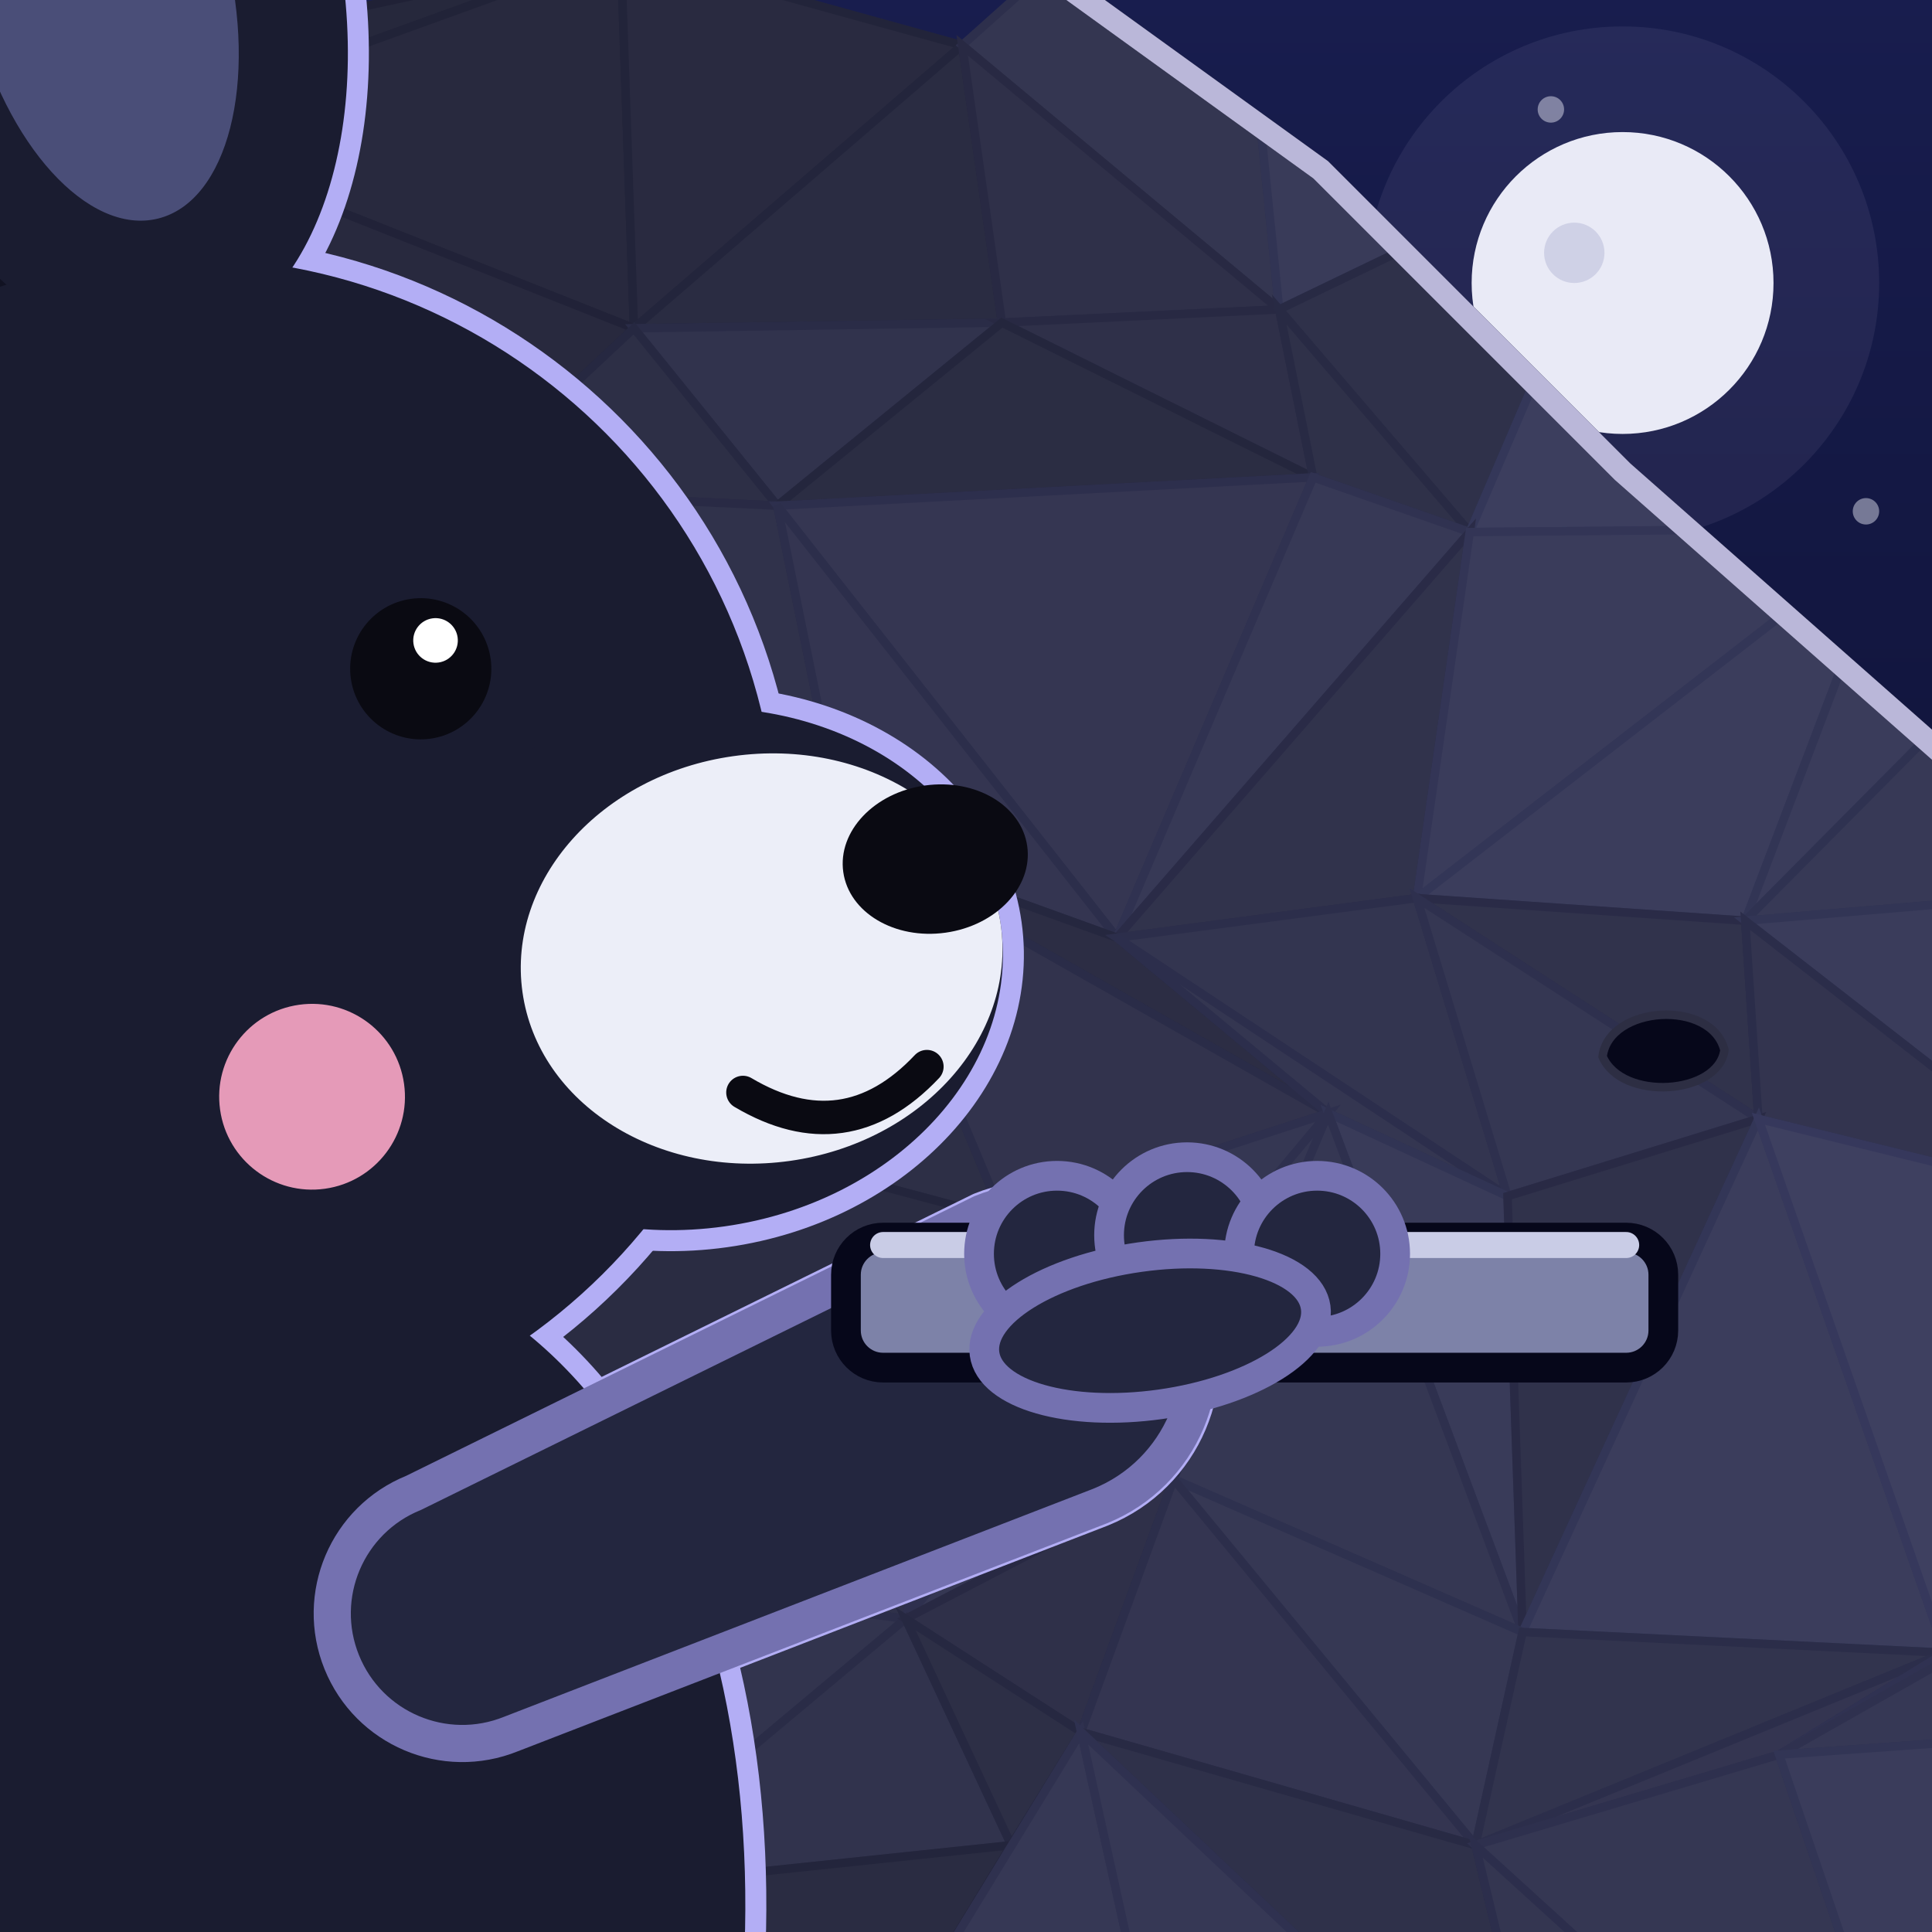
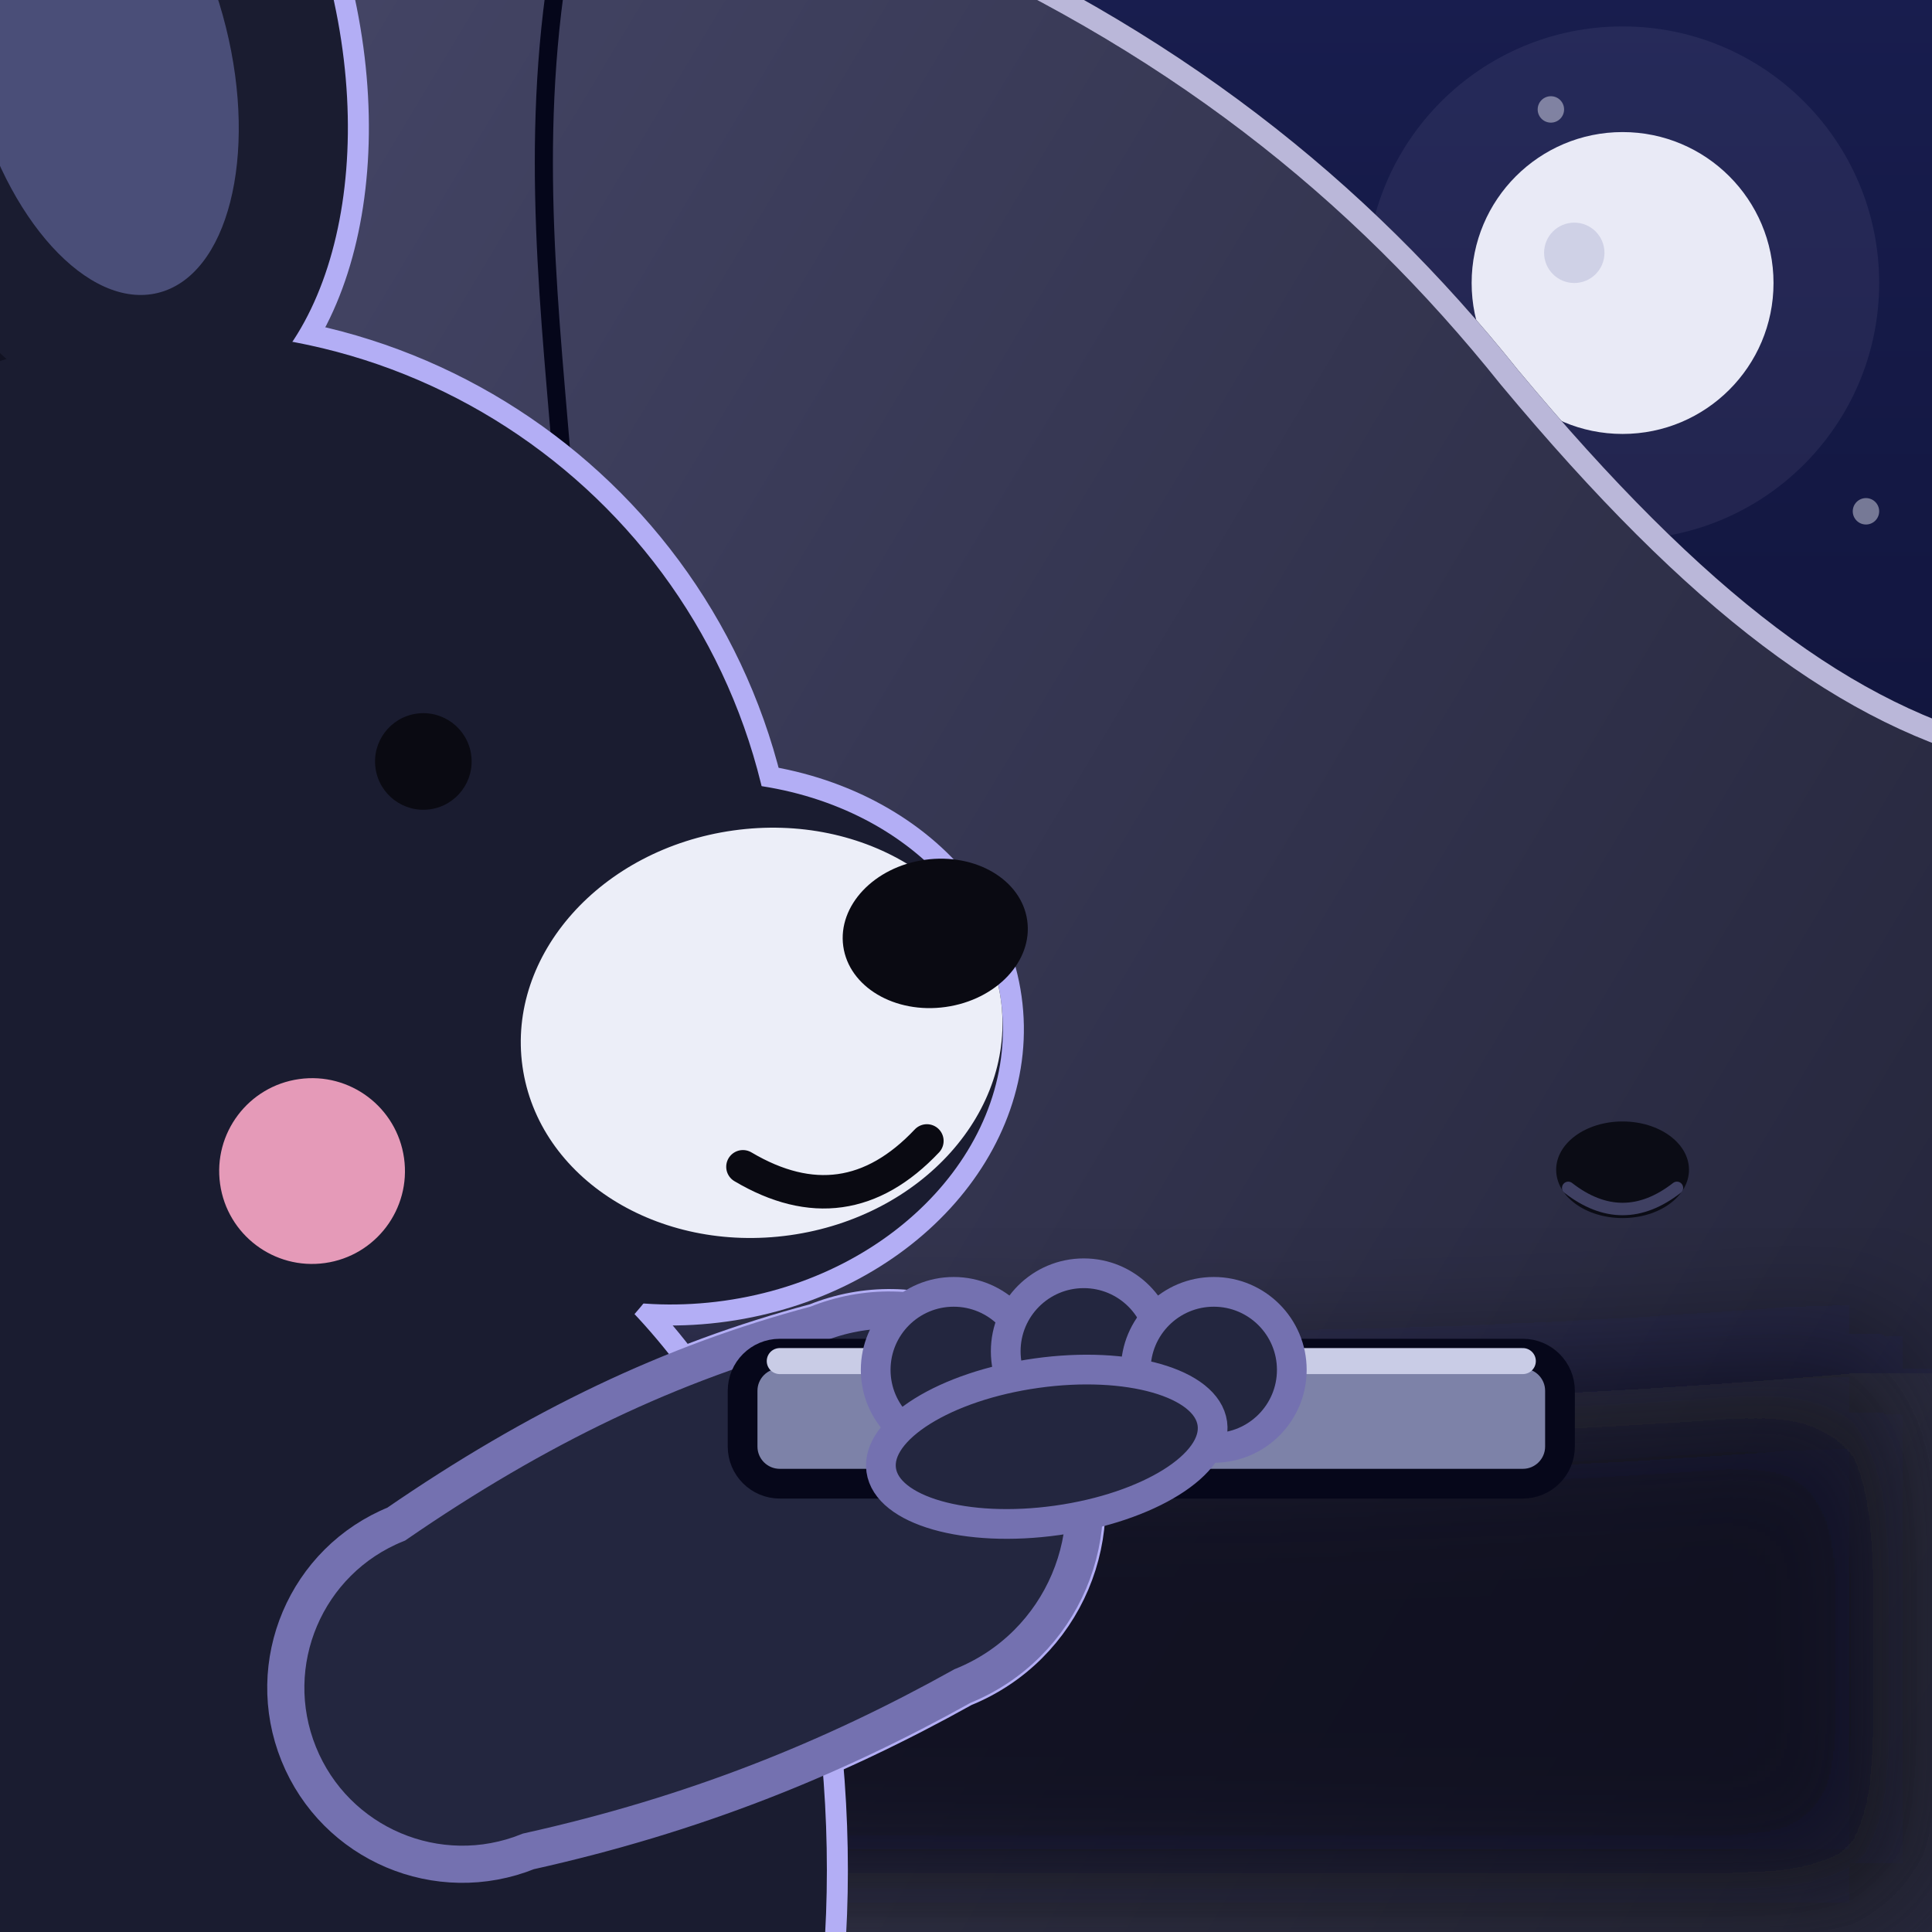
<svg xmlns="http://www.w3.org/2000/svg" viewBox="0 0 1024 1024" width="1024" height="1024" role="img" aria-label="App icon, Crimp">
  <defs>
    <clipPath id="ic-crimp-1024">
      <rect width="1024" height="1024" rx="0" />
    </clipPath>
    <linearGradient id="ib-crimp-1024" x1="0" y1="0" x2="0" y2="1">
      <stop offset="0" stop-color="#181D4E" />
      <stop offset="1" stop-color="#080A26" />
    </linearGradient>
  </defs>
  <g clip-path="url(#ic-crimp-1024)">
    <rect width="1024" height="1024" fill="url(#ib-crimp-1024)" />
    <circle cx="655" cy="265" r="7" fill="#EEF0FA" opacity="0.45" />
    <circle cx="28" cy="56" r="10" fill="#EEF0FA" opacity="0.6" />
    <circle cx="425" cy="267" r="13" fill="#EEF0FA" opacity="0.75" />
    <circle cx="822" cy="58" r="7" fill="#EEF0FA" opacity="0.45" />
    <circle cx="195" cy="269" r="10" fill="#EEF0FA" opacity="0.6" />
    <circle cx="592" cy="60" r="13" fill="#EEF0FA" opacity="0.75" />
    <circle cx="989" cy="271" r="7" fill="#EEF0FA" opacity="0.45" />
    <circle cx="362" cy="62" r="10" fill="#EEF0FA" opacity="0.6" />
    <circle cx="759" cy="273" r="13" fill="#EEF0FA" opacity="0.75" />
    <circle cx="860" cy="150" r="136" fill="#E9E6FF" opacity=".07" />
    <circle cx="860" cy="150" r="80" fill="#E9EAF6" />
    <circle cx="834.4" cy="134" r="16" fill="#CFD1E6" />
    <g>
-       <clipPath id="r-crimp-1024">
-         <path d="M-40 1064 L-40 -40 L520 -40 L700 90 L860 250 L1064 430 L1064 1064Z" />
-       </clipPath>
+       <defs>
+         <linearGradient id="r-crimp-1024-g" x1="0" y1="0.2" x2="1" y2="0.8">
+           <stop offset="0" stop-color="hsl(238 20% 34.1%)" />
+           <stop offset="1" stop-color="hsl(236 24% 18.0%)" />
+         </linearGradient>
+         <linearGradient id="r-crimp-1024-f" x1="1" y1="0" x2="0" y2="1">
+           <stop offset="0" stop-color="hsl(238 22% 24.3%)" />
+           <stop offset="1" stop-color="hsl(236 30% 9.9%)" />
+         </linearGradient>
+         <clipPath id="r-crimp-1024">
+           <path d="M-40 1064 L-40 -40 L480 -40 C620 20 720 100 800 200 C900 320 980 380 1064 400 L1064 1064Z" />
+         </clipPath>
+         <filter id="r-crimp-1024-b" x="-20%" y="-20%" width="140%" height="140%">
+           <feGaussianBlur stdDeviation="44.2" />
+         </filter>
+       </defs>
+       <path d="M-40 1064 L-40 -40 L480 -40 C620 20 720 100 800 200 C900 320 980 380 1064 400 L1064 1064Z" fill="url(#r-crimp-1024-g)" />
      <g clip-path="url(#r-crimp-1024)">
-         <path d="M-75,-107L102,23L69,68Z" fill="hsl(236 22% 20.0%)" stroke="hsl(236 26% 17.5%)" stroke-width="4.5" />
-         <path d="M-75,-107L69,68L-3,162Z" fill="hsl(236 22% 19.0%)" stroke="hsl(236 26% 16.5%)" stroke-width="4.5" />
-         <path d="M102,23L329,-26L69,68Z" fill="hsl(236 22% 19.2%)" stroke="hsl(236 26% 16.7%)" stroke-width="4.5" />
-         <path d="M329,-26L336,174L69,68Z" fill="hsl(236 22% 20.0%)" stroke="hsl(236 26% 17.5%)" stroke-width="4.5" />
-         <path d="M329,-26L510,24L336,174Z" fill="hsl(236 22% 20.5%)" stroke="hsl(236 26% 18.0%)" stroke-width="4.5" />
-         <path d="M510,24L531,171L336,174Z" fill="hsl(236 22% 21.1%)" stroke="hsl(236 26% 18.6%)" stroke-width="4.5" />
-         <path d="M510,24L651,-102L678,164Z" fill="hsl(236 22% 26.1%)" stroke="hsl(236 26% 23.6%)" stroke-width="4.5" />
-         <path d="M510,24L678,164L531,171Z" fill="hsl(236 22% 23.5%)" stroke="hsl(236 26% 21.0%)" stroke-width="4.5" />
-         <path d="M651,-102L800,-79L869,72Z" fill="hsl(236 22% 26.7%)" stroke="hsl(236 26% 24.2%)" stroke-width="4.5" />
-         <path d="M651,-102L869,72L678,164Z" fill="hsl(236 22% 28.6%)" stroke="hsl(236 26% 26.1%)" stroke-width="4.5" />
-         <path d="M800,-79L970,-40L918,98Z" fill="hsl(236 22% 30.3%)" stroke="hsl(236 26% 27.8%)" stroke-width="4.5" />
-         <path d="M800,-79L918,98L869,72Z" fill="hsl(236 22% 25.8%)" stroke="hsl(236 26% 23.3%)" stroke-width="4.5" />
-         <path d="M970,-40L1195,-75L918,98Z" fill="hsl(236 22% 27.0%)" stroke="hsl(236 26% 24.5%)" stroke-width="4.5" />
-         <path d="M1195,-75L1093,93L918,98Z" fill="hsl(236 22% 31.0%)" stroke="hsl(236 26% 28.5%)" stroke-width="4.5" />
-         <path d="M1195,-75L1379,-49L1093,93Z" fill="hsl(236 22% 31.0%)" stroke="hsl(236 26% 28.5%)" stroke-width="4.5" />
-         <path d="M1379,-49L1275,63L1093,93Z" fill="hsl(236 22% 31.0%)" stroke="hsl(236 26% 28.5%)" stroke-width="4.5" />
-         <path d="M-3,162L69,68L84,332Z" fill="hsl(236 22% 19.0%)" stroke="hsl(236 26% 16.5%)" stroke-width="4.5" />
-         <path d="M-3,162L84,332L-45,334Z" fill="hsl(236 22% 20.6%)" stroke="hsl(236 26% 18.1%)" stroke-width="4.5" />
-         <path d="M69,68L336,174L244,260Z" fill="hsl(236 22% 19.9%)" stroke="hsl(236 26% 17.4%)" stroke-width="4.5" />
-         <path d="M69,68L244,260L84,332Z" fill="hsl(236 22% 23.1%)" stroke="hsl(236 26% 20.6%)" stroke-width="4.5" />
-         <path d="M336,174L531,171L412,268Z" fill="hsl(236 22% 24.6%)" stroke="hsl(236 26% 22.1%)" stroke-width="4.5" />
-         <path d="M336,174L412,268L244,260Z" fill="hsl(236 22% 22.6%)" stroke="hsl(236 26% 20.1%)" stroke-width="4.5" />
-         <path d="M531,171L678,164L696,253Z" fill="hsl(236 22% 23.5%)" stroke="hsl(236 26% 21.0%)" stroke-width="4.5" />
-         <path d="M531,171L696,253L412,268Z" fill="hsl(236 22% 21.6%)" stroke="hsl(236 26% 19.1%)" stroke-width="4.5" />
-         <path d="M678,164L869,72L779,282Z" fill="hsl(236 22% 23.8%)" stroke="hsl(236 26% 21.3%)" stroke-width="4.5" />
-         <path d="M678,164L779,282L696,253Z" fill="hsl(236 22% 23.6%)" stroke="hsl(236 26% 21.1%)" stroke-width="4.5" />
-         <path d="M869,72L918,98L1004,280Z" fill="hsl(236 22% 29.1%)" stroke="hsl(236 26% 26.6%)" stroke-width="4.5" />
-         <path d="M869,72L1004,280L779,282Z" fill="hsl(236 22% 30.2%)" stroke="hsl(236 26% 27.7%)" stroke-width="4.5" />
-         <path d="M918,98L1093,93L1174,237Z" fill="hsl(236 22% 31.0%)" stroke="hsl(236 26% 28.5%)" stroke-width="4.5" />
-         <path d="M918,98L1174,237L1004,280Z" fill="hsl(236 22% 29.1%)" stroke="hsl(236 26% 26.6%)" stroke-width="4.5" />
-         <path d="M1093,93L1275,63L1293,328Z" fill="hsl(236 22% 30.5%)" stroke="hsl(236 26% 28.0%)" stroke-width="4.5" />
-         <path d="M1093,93L1293,328L1174,237Z" fill="hsl(236 22% 29.6%)" stroke="hsl(236 26% 27.1%)" stroke-width="4.5" />
-         <path d="M-45,334L84,332L81,538Z" fill="hsl(236 22% 22.6%)" stroke="hsl(236 26% 20.1%)" stroke-width="4.5" />
-         <path d="M-45,334L81,538L-56,525Z" fill="hsl(236 22% 20.2%)" stroke="hsl(236 26% 17.7%)" stroke-width="4.5" />
-         <path d="M84,332L244,260L81,538Z" fill="hsl(236 22% 23.1%)" stroke="hsl(236 26% 20.6%)" stroke-width="4.5" />
-         <path d="M244,260L298,490L81,538Z" fill="hsl(236 22% 20.3%)" stroke="hsl(236 26% 17.8%)" stroke-width="4.5" />
-         <path d="M244,260L412,268L448,445Z" fill="hsl(236 22% 24.0%)" stroke="hsl(236 26% 21.5%)" stroke-width="4.5" />
-         <path d="M244,260L448,445L298,490Z" fill="hsl(236 22% 21.4%)" stroke="hsl(236 26% 18.9%)" stroke-width="4.5" />
-         <path d="M412,268L696,253L592,497Z" fill="hsl(236 22% 26.4%)" stroke="hsl(236 26% 23.9%)" stroke-width="4.5" />
-         <path d="M412,268L592,497L448,445Z" fill="hsl(236 22% 25.9%)" stroke="hsl(236 26% 23.4%)" stroke-width="4.5" />
-         <path d="M696,253L779,282L592,497Z" fill="hsl(236 22% 27.7%)" stroke="hsl(236 26% 25.2%)" stroke-width="4.5" />
-         <path d="M779,282L751,476L592,497Z" fill="hsl(236 22% 24.5%)" stroke="hsl(236 26% 22.0%)" stroke-width="4.5" />
-         <path d="M779,282L1004,280L751,476Z" fill="hsl(236 22% 29.3%)" stroke="hsl(236 26% 26.8%)" stroke-width="4.5" />
-         <path d="M1004,280L925,488L751,476Z" fill="hsl(236 22% 29.6%)" stroke="hsl(236 26% 27.1%)" stroke-width="4.5" />
-         <path d="M1004,280L1174,237L925,488Z" fill="hsl(236 22% 29.1%)" stroke="hsl(236 26% 26.6%)" stroke-width="4.5" />
-         <path d="M1174,237L1138,470L925,488Z" fill="hsl(236 22% 27.6%)" stroke="hsl(236 26% 25.1%)" stroke-width="4.5" />
-         <path d="M1174,237L1293,328L1276,538Z" fill="hsl(236 22% 28.1%)" stroke="hsl(236 26% 25.6%)" stroke-width="4.5" />
-         <path d="M1174,237L1276,538L1138,470Z" fill="hsl(236 22% 27.2%)" stroke="hsl(236 26% 24.7%)" stroke-width="4.5" />
-         <path d="M-56,525L81,538L-89,657Z" fill="hsl(236 22% 21.7%)" stroke="hsl(236 26% 19.2%)" stroke-width="4.5" />
-         <path d="M81,538L142,633L-89,657Z" fill="hsl(236 22% 21.5%)" stroke="hsl(236 26% 19.0%)" stroke-width="4.5" />
-         <path d="M81,538L298,490L323,590Z" fill="hsl(236 22% 19.7%)" stroke="hsl(236 26% 17.2%)" stroke-width="4.5" />
-         <path d="M81,538L323,590L142,633Z" fill="hsl(236 22% 19.0%)" stroke="hsl(236 26% 16.5%)" stroke-width="4.5" />
-         <path d="M298,490L448,445L323,590Z" fill="hsl(236 22% 25.3%)" stroke="hsl(236 26% 22.8%)" stroke-width="4.5" />
-         <path d="M448,445L532,646L323,590Z" fill="hsl(236 22% 22.6%)" stroke="hsl(236 26% 20.1%)" stroke-width="4.5" />
-         <path d="M448,445L592,497L704,590Z" fill="hsl(236 22% 22.0%)" stroke="hsl(236 26% 19.5%)" stroke-width="4.5" />
-         <path d="M448,445L704,590L532,646Z" fill="hsl(236 22% 24.9%)" stroke="hsl(236 26% 22.4%)" stroke-width="4.5" />
-         <path d="M592,497L751,476L799,634Z" fill="hsl(236 22% 25.7%)" stroke="hsl(236 26% 23.2%)" stroke-width="4.5" />
-         <path d="M592,497L799,634L704,590Z" fill="hsl(236 22% 26.0%)" stroke="hsl(236 26% 23.5%)" stroke-width="4.5" />
-         <path d="M751,476L925,488L932,593Z" fill="hsl(236 22% 24.5%)" stroke="hsl(236 26% 22.0%)" stroke-width="4.5" />
-         <path d="M751,476L932,593L799,634Z" fill="hsl(236 22% 26.8%)" stroke="hsl(236 26% 24.3%)" stroke-width="4.5" />
-         <path d="M925,488L1138,470L1119,639Z" fill="hsl(236 22% 29.1%)" stroke="hsl(236 26% 26.6%)" stroke-width="4.5" />
-         <path d="M925,488L1119,639L932,593Z" fill="hsl(236 22% 25.4%)" stroke="hsl(236 26% 22.9%)" stroke-width="4.5" />
-         <path d="M1138,470L1276,538L1255,573Z" fill="hsl(236 22% 27.9%)" stroke="hsl(236 26% 25.4%)" stroke-width="4.5" />
-         <path d="M1138,470L1255,573L1119,639Z" fill="hsl(236 22% 27.2%)" stroke="hsl(236 26% 24.7%)" stroke-width="4.5" />
-         <path d="M-89,657L142,633L18,776Z" fill="hsl(236 22% 22.2%)" stroke="hsl(236 26% 19.7%)" stroke-width="4.5" />
-         <path d="M142,633L190,878L18,776Z" fill="hsl(236 22% 21.0%)" stroke="hsl(236 26% 18.5%)" stroke-width="4.5" />
-         <path d="M142,633L323,590L264,830Z" fill="hsl(236 22% 24.4%)" stroke="hsl(236 26% 21.9%)" stroke-width="4.5" />
-         <path d="M142,633L264,830L190,878Z" fill="hsl(236 22% 19.0%)" stroke="hsl(236 26% 16.5%)" stroke-width="4.5" />
-         <path d="M323,590L532,646L264,830Z" fill="hsl(236 22% 21.1%)" stroke="hsl(236 26% 18.6%)" stroke-width="4.5" />
-         <path d="M532,646L480,858L264,830Z" fill="hsl(236 22% 23.7%)" stroke="hsl(236 26% 21.2%)" stroke-width="4.5" />
-         <path d="M532,646L704,590L480,858Z" fill="hsl(236 22% 26.8%)" stroke="hsl(236 26% 24.3%)" stroke-width="4.5" />
-         <path d="M704,590L622,784L480,858Z" fill="hsl(236 22% 26.7%)" stroke="hsl(236 26% 24.2%)" stroke-width="4.5" />
-         <path d="M704,590L799,634L807,865Z" fill="hsl(236 22% 28.6%)" stroke="hsl(236 26% 26.1%)" stroke-width="4.5" />
-         <path d="M704,590L807,865L622,784Z" fill="hsl(236 22% 26.7%)" stroke="hsl(236 26% 24.2%)" stroke-width="4.5" />
-         <path d="M799,634L932,593L807,865Z" fill="hsl(236 22% 24.0%)" stroke="hsl(236 26% 21.5%)" stroke-width="4.5" />
-         <path d="M932,593L1031,876L807,865Z" fill="hsl(236 22% 29.6%)" stroke="hsl(236 26% 27.1%)" stroke-width="4.5" />
-         <path d="M932,593L1119,639L1031,876Z" fill="hsl(236 22% 31.0%)" stroke="hsl(236 26% 28.5%)" stroke-width="4.5" />
-         <path d="M1119,639L1181,795L1031,876Z" fill="hsl(236 22% 28.8%)" stroke="hsl(236 26% 26.3%)" stroke-width="4.5" />
-         <path d="M1119,639L1255,573L1327,869Z" fill="hsl(236 22% 30.5%)" stroke="hsl(236 26% 28.0%)" stroke-width="4.5" />
-         <path d="M1119,639L1327,869L1181,795Z" fill="hsl(236 22% 29.1%)" stroke="hsl(236 26% 26.6%)" stroke-width="4.5" />
-         <path d="M18,776L190,878L100,983Z" fill="hsl(236 22% 21.3%)" stroke="hsl(236 26% 18.8%)" stroke-width="4.5" />
-         <path d="M18,776L100,983L2,1043Z" fill="hsl(236 22% 19.0%)" stroke="hsl(236 26% 16.5%)" stroke-width="4.5" />
-         <path d="M190,878L264,830L100,983Z" fill="hsl(236 22% 19.0%)" stroke="hsl(236 26% 16.5%)" stroke-width="4.5" />
-         <path d="M264,830L308,1002L100,983Z" fill="hsl(236 22% 21.6%)" stroke="hsl(236 26% 19.1%)" stroke-width="4.5" />
-         <path d="M264,830L480,858L308,1002Z" fill="hsl(236 22% 25.1%)" stroke="hsl(236 26% 22.6%)" stroke-width="4.5" />
-         <path d="M480,858L536,978L308,1002Z" fill="hsl(236 22% 24.7%)" stroke="hsl(236 26% 22.2%)" stroke-width="4.5" />
-         <path d="M480,858L622,784L573,918Z" fill="hsl(236 22% 23.5%)" stroke="hsl(236 26% 21.0%)" stroke-width="4.5" />
-         <path d="M480,858L573,918L536,978Z" fill="hsl(236 22% 22.6%)" stroke="hsl(236 26% 20.1%)" stroke-width="4.5" />
-         <path d="M622,784L807,865L782,978Z" fill="hsl(236 22% 27.1%)" stroke="hsl(236 26% 24.6%)" stroke-width="4.5" />
-         <path d="M622,784L782,978L573,918Z" fill="hsl(236 22% 25.9%)" stroke="hsl(236 26% 23.4%)" stroke-width="4.5" />
-         <path d="M807,865L1031,876L782,978Z" fill="hsl(236 22% 25.2%)" stroke="hsl(236 26% 22.7%)" stroke-width="4.5" />
-         <path d="M1031,876L943,930L782,978Z" fill="hsl(236 22% 25.9%)" stroke="hsl(236 26% 23.4%)" stroke-width="4.5" />
-         <path d="M1031,876L1181,795L943,930Z" fill="hsl(236 22% 27.9%)" stroke="hsl(236 26% 25.4%)" stroke-width="4.5" />
-         <path d="M1181,795L1167,914L943,930Z" fill="hsl(236 22% 27.2%)" stroke="hsl(236 26% 24.7%)" stroke-width="4.5" />
-         <path d="M1181,795L1327,869L1335,980Z" fill="hsl(236 22% 31.0%)" stroke="hsl(236 26% 28.5%)" stroke-width="4.5" />
-         <path d="M1181,795L1335,980L1167,914Z" fill="hsl(236 22% 30.2%)" stroke="hsl(236 26% 27.7%)" stroke-width="4.5" />
-         <path d="M2,1043L100,983L-3,1187Z" fill="hsl(236 22% 19.3%)" stroke="hsl(236 26% 16.8%)" stroke-width="4.5" />
-         <path d="M100,983L92,1155L-3,1187Z" fill="hsl(236 22% 23.0%)" stroke="hsl(236 26% 20.5%)" stroke-width="4.5" />
-         <path d="M100,983L308,1002L92,1155Z" fill="hsl(236 22% 19.4%)" stroke="hsl(236 26% 16.9%)" stroke-width="4.5" />
-         <path d="M308,1002L255,1091L92,1155Z" fill="hsl(236 22% 22.4%)" stroke="hsl(236 26% 19.9%)" stroke-width="4.5" />
-         <path d="M308,1002L536,978L414,1178Z" fill="hsl(236 22% 21.3%)" stroke="hsl(236 26% 18.8%)" stroke-width="4.5" />
-         <path d="M308,1002L414,1178L255,1091Z" fill="hsl(236 22% 22.9%)" stroke="hsl(236 26% 20.4%)" stroke-width="4.5" />
-         <path d="M536,978L573,918L414,1178Z" fill="hsl(236 22% 21.4%)" stroke="hsl(236 26% 18.9%)" stroke-width="4.5" />
-         <path d="M573,918L632,1185L414,1178Z" fill="hsl(236 22% 27.2%)" stroke="hsl(236 26% 24.7%)" stroke-width="4.5" />
-         <path d="M573,918L782,978L825,1156Z" fill="hsl(236 22% 23.7%)" stroke="hsl(236 26% 21.2%)" stroke-width="4.5" />
-         <path d="M573,918L825,1156L632,1185Z" fill="hsl(236 22% 27.3%)" stroke="hsl(236 26% 24.8%)" stroke-width="4.5" />
-         <path d="M782,978L943,930L1039,1212Z" fill="hsl(236 22% 26.7%)" stroke="hsl(236 26% 24.2%)" stroke-width="4.5" />
-         <path d="M782,978L1039,1212L825,1156Z" fill="hsl(236 22% 26.0%)" stroke="hsl(236 26% 23.5%)" stroke-width="4.5" />
-         <path d="M943,930L1167,914L1039,1212Z" fill="hsl(236 22% 29.1%)" stroke="hsl(236 26% 26.6%)" stroke-width="4.5" />
-         <path d="M1167,914L1142,1133L1039,1212Z" fill="hsl(236 22% 31.0%)" stroke="hsl(236 26% 28.5%)" stroke-width="4.5" />
-         <path d="M1167,914L1335,980L1290,1136Z" fill="hsl(236 22% 27.8%)" stroke="hsl(236 26% 25.3%)" stroke-width="4.5" />
-         <path d="M1167,914L1290,1136L1142,1133Z" fill="hsl(236 22% 31.0%)" stroke="hsl(236 26% 28.5%)" stroke-width="4.5" />
-         <path d="M-3,1187L92,1155L-46,1291Z" fill="hsl(236 22% 19.0%)" stroke="hsl(236 26% 16.5%)" stroke-width="4.5" />
-         <path d="M92,1155L96,1281L-46,1291Z" fill="hsl(236 22% 19.0%)" stroke="hsl(236 26% 16.5%)" stroke-width="4.5" />
-         <path d="M92,1155L255,1091L96,1281Z" fill="hsl(236 22% 22.1%)" stroke="hsl(236 26% 19.6%)" stroke-width="4.5" />
-         <path d="M255,1091L344,1350L96,1281Z" fill="hsl(236 22% 20.1%)" stroke="hsl(236 26% 17.6%)" stroke-width="4.5" />
-         <path d="M255,1091L414,1178L344,1350Z" fill="hsl(236 22% 20.8%)" stroke="hsl(236 26% 18.3%)" stroke-width="4.5" />
-         <path d="M414,1178L463,1335L344,1350Z" fill="hsl(236 22% 25.2%)" stroke="hsl(236 26% 22.7%)" stroke-width="4.5" />
-         <path d="M414,1178L632,1185L463,1335Z" fill="hsl(236 22% 21.1%)" stroke="hsl(236 26% 18.6%)" stroke-width="4.5" />
-         <path d="M632,1185L592,1341L463,1335Z" fill="hsl(236 22% 25.5%)" stroke="hsl(236 26% 23.0%)" stroke-width="4.5" />
-         <path d="M632,1185L825,1156L592,1341Z" fill="hsl(236 22% 23.8%)" stroke="hsl(236 26% 21.3%)" stroke-width="4.5" />
-         <path d="M825,1156L809,1316L592,1341Z" fill="hsl(236 22% 28.6%)" stroke="hsl(236 26% 26.1%)" stroke-width="4.5" />
-         <path d="M825,1156L1039,1212L809,1316Z" fill="hsl(236 22% 27.1%)" stroke="hsl(236 26% 24.6%)" stroke-width="4.5" />
-         <path d="M1039,1212L941,1308L809,1316Z" fill="hsl(236 22% 27.7%)" stroke="hsl(236 26% 25.2%)" stroke-width="4.5" />
-         <path d="M1039,1212L1142,1133L1199,1263Z" fill="hsl(236 22% 27.1%)" stroke="hsl(236 26% 24.6%)" stroke-width="4.5" />
-         <path d="M1039,1212L1199,1263L941,1308Z" fill="hsl(236 22% 27.4%)" stroke="hsl(236 26% 24.9%)" stroke-width="4.5" />
-         <path d="M1142,1133L1290,1136L1375,1306Z" fill="hsl(236 22% 29.9%)" stroke="hsl(236 26% 27.4%)" stroke-width="4.5" />
-         <path d="M1142,1133L1375,1306L1199,1263Z" fill="hsl(236 22% 29.4%)" stroke="hsl(236 26% 26.9%)" stroke-width="4.5" />
+         <path d="M-40 760 C200 700 500 780 1064 720 L1064 1064 L-40 1064Z" fill="hsl(236 30% 8.1%)" opacity=".85" filter="url(#r-crimp-1024-b)" />
+         <ellipse cx="150" cy="880" rx="44" ry="32" fill="hsl(236 30% 6.3%)" />
+         <path d="M114 892 Q150 920 186 892" fill="none" stroke="hsl(238 22% 38.0%)" stroke-width="6.6" stroke-linecap="round" opacity=".8" />
+         <ellipse cx="860" cy="620" rx="35.2" ry="25.6" fill="hsl(236 30% 6.3%)" />
+         <path d="M831.2 629.6 Q860 652 888.8 629.6" fill="none" stroke="hsl(238 22% 38.0%)" stroke-width="6.6" stroke-linecap="round" opacity=".8" />
+         <path d="M300 -40 C260 160 340 320 280 520 C240 660 300 820 260 1064" fill="none" stroke="#05061A" stroke-width="9.6" stroke-linecap="round" stroke-linejoin="round" />
      </g>
-       <path d="M124 860C128 828 192 824 200 856C196 884 136 888 124 860Z" fill="#06071A" stroke="hsl(236 20% 22%)" stroke-width="4.5" />
-       <path d="M849.4 560C852.8 532.8 907.2 529.4 914 556.6C910.6 580.4 859.6 583.8 849.4 560Z" fill="#06071A" stroke="hsl(236 20% 22%)" stroke-width="4.5" />
-       <path d="M-40 1064 L-40 -40 L520 -40 L700 90 L860 250 L1064 430 L1064 1064Z" fill="none" stroke="#04051A" stroke-width="12" stroke-linejoin="round" />
-       <path d="M520 -40 L700 90 L860 250 L1064 430" fill="none" stroke="#D9D6FA" stroke-width="12" stroke-linecap="round" opacity=".85" />
+       <path d="M-40 1064 L-40 -40 L480 -40 C620 20 720 100 800 200 C900 320 980 380 1064 400 L1064 1064Z" fill="none" stroke="#04051A" stroke-width="12" stroke-linejoin="round" />
+       <path d="M480 -40 C620 20 720 100 800 200 C900 320 980 380 1064 400" fill="none" stroke="#D9D6FA" stroke-width="12" stroke-linecap="round" opacity=".85" />
    </g>
    <svg x="0" y="0" width="1024" height="1024" viewBox="-10 -132 104 104" preserveAspectRatio="xMidYMid slice">
      <g fill="#B3AEF5" stroke="#B3AEF5" stroke-width="2.261" stroke-linejoin="round">
-         <g transform="translate(0 0)">
+         <g transform="translate(0 4)">
          <g data-part="body" transform="translate(0 0) rotate(-4)">
            <g data-part="tail" transform="translate(-18 -4) rotate(20)">
              <g>
-                 <path d="M4 -16 C-18 -14 -40 0 -54 18 C-58 24 -53 30 -47 26 C-32 16 -16 12 4 12Z" />
+                 <path d="M6 -18 C-16 -18 -38 -4 -50 14 C-56 24 -48 32 -40 26 C-28 18 -14 14 6 14Z" />
              </g>
            </g>
            <g data-part="thighFar" transform="translate(-4 -12) rotate(-40)">
              <g data-part="shinFar" transform="translate(12 28) rotate(60)">
                <g>
-                   <path d="M-6 0 L-5 16 A5 5 0 0 0 5 16 L6 0 A6 6 0 0 0 -6 0Z" />
-                 </g>
-                 <g data-part="shoeFar" transform="translate(0 20) rotate(-40)">
+                   <path d="M-8 0 C-9 6 -8 10 -7 13 A7 7 0 0 0 7 13 C8 10 9 6 8 0 A8 8 0 0 0 -8 0Z" />
+                 </g>
+                 <g data-part="shoeFar" transform="translate(0 16) rotate(-40)">
                  <g>
                    <g transform="scale(1.2)">
                      <path d="M-6 -12 C-12 -10 -13 4 -9 11 C-2 13 8 10 16 10 C22 10 27 12 30 11 C33 9 31 3 26 0 C20 -4 12 -6 7 -11 C3 -15 -2 -14 -6 -12Z" fill="#0B0C16" />
                    </g>
                  </g>
                </g>
              </g>
              <g>
-                 <ellipse cx="6" cy="12" rx="19" ry="22" transform="rotate(-20 6 12)" />
+                 <path d="M-12 -2 C-14 -16 6 -20 16 -10 C26 0 28 22 16 30 C6 36 -6 30 -10 20 C-13 12 -11 4 -12 -2Z" />
              </g>
            </g>
            <g data-part="armFar" transform="translate(12 -46) rotate(-168)">
              <g>
-                 <path d="M-7 0 L-7.5 34 A8.5 8.5 0 0 0 9.5 34 L7 0 A7 7 0 0 0 -7 0Z" />
+                 <path d="M-9.5 0 C-11 9 -11 17 -10 25 A10.5 10.5 0 0 0 11 25 C12 17 11.5 9 9.5 0 A9.5 9.5 0 0 0 -9.5 0Z" />
              </g>
            </g>
            <g>
-               <path d="M-24 0 C-32 -24 -24 -58 2 -64 C24 -68 34 -48 32 -26 C30 -6 20 6 2 8 C-12 9 -20 6 -24 0Z" />
+               <path d="M-27 2 C-38 -22 -32 -60 -6 -72 C14 -81 36 -66 37 -40 C38 -14 24 7 2 10 C-12 11 -22 8 -27 2Z" />
            </g>
            <g data-part="head" transform="translate(8 -56) rotate(-4)">
              <g data-part="earFar" transform="translate(-12 -54) rotate(-14)">
                <g>
                  <ellipse cx="0" cy="-20" rx="13" ry="21" />
                </g>
              </g>
              <g>
                <circle cx="0" cy="-30" r="32" />
                <ellipse cx="26" cy="-20" rx="17" ry="14" />
              </g>
              <g data-part="earNear" transform="translate(4 -58) rotate(-6)">
                <g>
                  <ellipse cx="0" cy="-20" rx="13" ry="21" />
                </g>
              </g>
            </g>
            <g data-part="thighNear" transform="translate(2 -10) rotate(20)">
              <g data-part="shinNear" transform="translate(12 28) rotate(10)">
                <g>
-                   <path d="M-6 0 L-5 16 A5 5 0 0 0 5 16 L6 0 A6 6 0 0 0 -6 0Z" />
-                 </g>
-                 <g data-part="shoeNear" transform="translate(0 20) rotate(-10)">
+                   <path d="M-8 0 C-9 6 -8 10 -7 13 A7 7 0 0 0 7 13 C8 10 9 6 8 0 A8 8 0 0 0 -8 0Z" />
+                 </g>
+                 <g data-part="shoeNear" transform="translate(0 16) rotate(-10)">
                  <g>
                    <g transform="scale(1.2)">
                      <path d="M-6 -12 C-12 -10 -13 4 -9 11 C-2 13 8 10 16 10 C22 10 27 12 30 11 C33 9 31 3 26 0 C20 -4 12 -6 7 -11 C3 -15 -2 -14 -6 -12Z" fill="#0B0C16" />
                    </g>
                  </g>
                </g>
              </g>
              <g>
-                 <ellipse cx="6" cy="12" rx="19" ry="22" transform="rotate(-20 6 12)" />
+                 <path d="M-12 -2 C-14 -16 6 -20 16 -10 C26 0 28 22 16 30 C6 36 -6 30 -10 20 C-13 12 -11 4 -12 -2Z" />
              </g>
            </g>
            <g data-part="armNear" transform="translate(18 -44) rotate(-108)">
              <g>
-                 <path d="M-7 0 L-7.5 34 A8.5 8.5 0 0 0 9.5 34 L7 0 A7 7 0 0 0 -7 0Z" />
+                 <path d="M-9.5 0 C-11 9 -11 17 -10 25 A10.5 10.5 0 0 0 11 25 C12 17 11.5 9 9.5 0 A9.5 9.5 0 0 0 -9.5 0Z" />
              </g>
            </g>
          </g>
        </g>
      </g>
-       <g transform="translate(0 0)">
+       <g transform="translate(0 4)">
        <g data-part="body" transform="translate(0 0) rotate(-4)">
          <g data-part="tail" transform="translate(-18 -4) rotate(20)">
            <g fill="#1A1C30">
-               <path d="M4 -16 C-18 -14 -40 0 -54 18 C-58 24 -53 30 -47 26 C-32 16 -16 12 4 12Z" />
+               <path d="M6 -18 C-16 -18 -38 -4 -50 14 C-56 24 -48 32 -40 26 C-28 18 -14 14 6 14Z" />
            </g>
          </g>
          <g data-part="thighFar" transform="translate(-4 -12) rotate(-40)">
            <g data-part="shinFar" transform="translate(12 28) rotate(60)">
              <g fill="#111222">
-                 <path d="M-6 0 L-5 16 A5 5 0 0 0 5 16 L6 0 A6 6 0 0 0 -6 0Z" />
-               </g>
-               <g data-part="shoeFar" transform="translate(0 20) rotate(-40)">
+                 <path d="M-8 0 C-9 6 -8 10 -7 13 A7 7 0 0 0 7 13 C8 10 9 6 8 0 A8 8 0 0 0 -8 0Z" />
+               </g>
+               <g data-part="shoeFar" transform="translate(0 16) rotate(-40)">
                <g fill="#1A1C30">
                  <g transform="scale(1.2)">
                    <path d="M-6 -12 C-12 -10 -13 4 -9 11 C-2 13 8 10 16 10 C22 10 27 12 30 11 C33 9 31 3 26 0 C20 -4 12 -6 7 -11 C3 -15 -2 -14 -6 -12Z" fill="#0B0C16" />
                    <g data-detail="">
                      <path d="M-7 -10 L-12 -17 C-12 -20 -8 -21 -6 -19 L-3 -12Z" fill="#A99CF0" />
                      <path d="M-5 -10 C-10 -7 -10 2 -7 6 C0 7 9 5 16 6 C19 4 20 1 19 -2 C14 -4 9 -7 6 -10 C2 -13 -2 -12 -5 -10Z" fill="#A99CF0" />
                      <path d="M3 -11 L6 5" stroke="#ECEEF8" stroke-width="5" stroke-linecap="round" />
                    </g>
                  </g>
                </g>
              </g>
            </g>
            <g fill="#111222">
-               <ellipse cx="6" cy="12" rx="19" ry="22" transform="rotate(-20 6 12)" />
+               <path d="M-12 -2 C-14 -16 6 -20 16 -10 C26 0 28 22 16 30 C6 36 -6 30 -10 20 C-13 12 -11 4 -12 -2Z" />
            </g>
          </g>
          <g data-part="armFar" transform="translate(12 -46) rotate(-168)">
            <g fill="#111222">
-               <path d="M-7 0 L-7.5 34 A8.5 8.5 0 0 0 9.5 34 L7 0 A7 7 0 0 0 -7 0Z" />
+               <path d="M-9.5 0 C-11 9 -11 17 -10 25 A10.5 10.5 0 0 0 11 25 C12 17 11.5 9 9.5 0 A9.5 9.5 0 0 0 -9.5 0Z" />
            </g>
          </g>
          <g fill="#1A1C30">
-             <path d="M-24 0 C-32 -24 -24 -58 2 -64 C24 -68 34 -48 32 -26 C30 -6 20 6 2 8 C-12 9 -20 6 -24 0Z" />
+             <path d="M-27 2 C-38 -22 -32 -60 -6 -72 C14 -81 36 -66 37 -40 C38 -14 24 7 2 10 C-12 11 -22 8 -27 2Z" />
          </g>
          <g data-part="head" transform="translate(8 -56) rotate(-4)">
            <g data-part="earFar" transform="translate(-12 -54) rotate(-14)">
              <g fill="#111222">
                <ellipse cx="0" cy="-20" rx="13" ry="21" />
                <g data-detail="">
                  <ellipse cx="0" cy="-19" rx="7" ry="13" fill="#4A4E78" />
                </g>
              </g>
            </g>
            <g fill="#1A1C30">
              <circle cx="0" cy="-30" r="32" />
              <ellipse cx="26" cy="-20" rx="17" ry="14" />
              <g data-detail="">
                <ellipse cx="30" cy="-20" rx="13" ry="11" fill="#ECEEF8" />
                <ellipse cx="40" cy="-24" rx="5" ry="4" fill="#0A0A12" />
                <path d="M28 -13 Q33 -9 38 -13" fill="none" stroke="#0A0A12" stroke-width="1.8" stroke-linecap="round" />
-                 <circle data-eye="" cx="14" cy="-38" r="3.8" fill="#0A0A12" />
-                 <circle data-glint="" cx="15" cy="-39.4" r="1.2" fill="#fff" />
+                 <circle data-eye="" cx="14" cy="-37" r="2.6" fill="#0A0A12" />
                <circle data-blush="" cx="5" cy="-16" r="5" fill="#E59AB8" />
              </g>
            </g>
            <g data-part="earNear" transform="translate(4 -58) rotate(-6)">
              <g fill="#1A1C30">
                <ellipse cx="0" cy="-20" rx="13" ry="21" />
                <g data-detail="">
                  <ellipse cx="0" cy="-19" rx="7" ry="13" fill="#4A4E78" />
                </g>
              </g>
            </g>
          </g>
          <g data-part="thighNear" transform="translate(2 -10) rotate(20)">
            <g data-part="shinNear" transform="translate(12 28) rotate(10)">
              <g fill="#1A1C30">
-                 <path d="M-6 0 L-5 16 A5 5 0 0 0 5 16 L6 0 A6 6 0 0 0 -6 0Z" />
-               </g>
-               <g data-part="shoeNear" transform="translate(0 20) rotate(-10)">
+                 <path d="M-8 0 C-9 6 -8 10 -7 13 A7 7 0 0 0 7 13 C8 10 9 6 8 0 A8 8 0 0 0 -8 0Z" />
+               </g>
+               <g data-part="shoeNear" transform="translate(0 16) rotate(-10)">
                <g fill="#1A1C30">
                  <g transform="scale(1.2)">
                    <path d="M-6 -12 C-12 -10 -13 4 -9 11 C-2 13 8 10 16 10 C22 10 27 12 30 11 C33 9 31 3 26 0 C20 -4 12 -6 7 -11 C3 -15 -2 -14 -6 -12Z" fill="#0B0C16" />
                    <g data-detail="">
                      <path d="M-7 -10 L-12 -17 C-12 -20 -8 -21 -6 -19 L-3 -12Z" fill="#A99CF0" />
                      <path d="M-5 -10 C-10 -7 -10 2 -7 6 C0 7 9 5 16 6 C19 4 20 1 19 -2 C14 -4 9 -7 6 -10 C2 -13 -2 -12 -5 -10Z" fill="#A99CF0" />
                      <path d="M3 -11 L6 5" stroke="#ECEEF8" stroke-width="5" stroke-linecap="round" />
                    </g>
                  </g>
                </g>
              </g>
            </g>
            <g fill="#1A1C30">
-               <ellipse cx="6" cy="12" rx="19" ry="22" transform="rotate(-20 6 12)" />
+               <path d="M-12 -2 C-14 -16 6 -20 16 -10 C26 0 28 22 16 30 C6 36 -6 30 -10 20 C-13 12 -11 4 -12 -2Z" />
            </g>
          </g>
          <g data-part="armNear" transform="translate(18 -44) rotate(-108)">
            <g fill="#23263F" stroke="#7471B0" stroke-width="2">
-               <path d="M-7 0 L-7.5 34 A8.5 8.5 0 0 0 9.5 34 L7 0 A7 7 0 0 0 -7 0Z" />
-             </g>
-             <g transform="translate(0 46) rotate(112)">
+               <path d="M-9.5 0 C-11 9 -11 17 -10 25 A10.5 10.5 0 0 0 11 25 C12 17 11.5 9 9.5 0 A9.5 9.5 0 0 0 -9.5 0Z" />
+             </g>
+             <g transform="translate(0 40) rotate(112)">
              <g>
                <rect x="-22" y="-3" width="44" height="7" rx="2" fill="#7D82A8" stroke="#06071A" stroke-width="1.6" />
                <path d="M-20 -2.6 H20" stroke="#C9CCE6" stroke-width="1.4" stroke-linecap="round" />
              </g>
            </g>
-             <g transform="translate(0 41) rotate(112)">
+             <g transform="translate(0 35) rotate(112)">
              <g fill="#23263F" stroke="#7471B0" stroke-width="1.6">
                <circle cx="-6" cy="-4" r="4.2" />
                <circle cx="1" cy="-5" r="4.2" />
                <circle cx="8" cy="-4" r="4.2" />
                <ellipse cx="-1" cy="0" rx="9" ry="4" transform="rotate(-8)" />
              </g>
            </g>
          </g>
        </g>
      </g>
    </svg>
  </g>
</svg>
